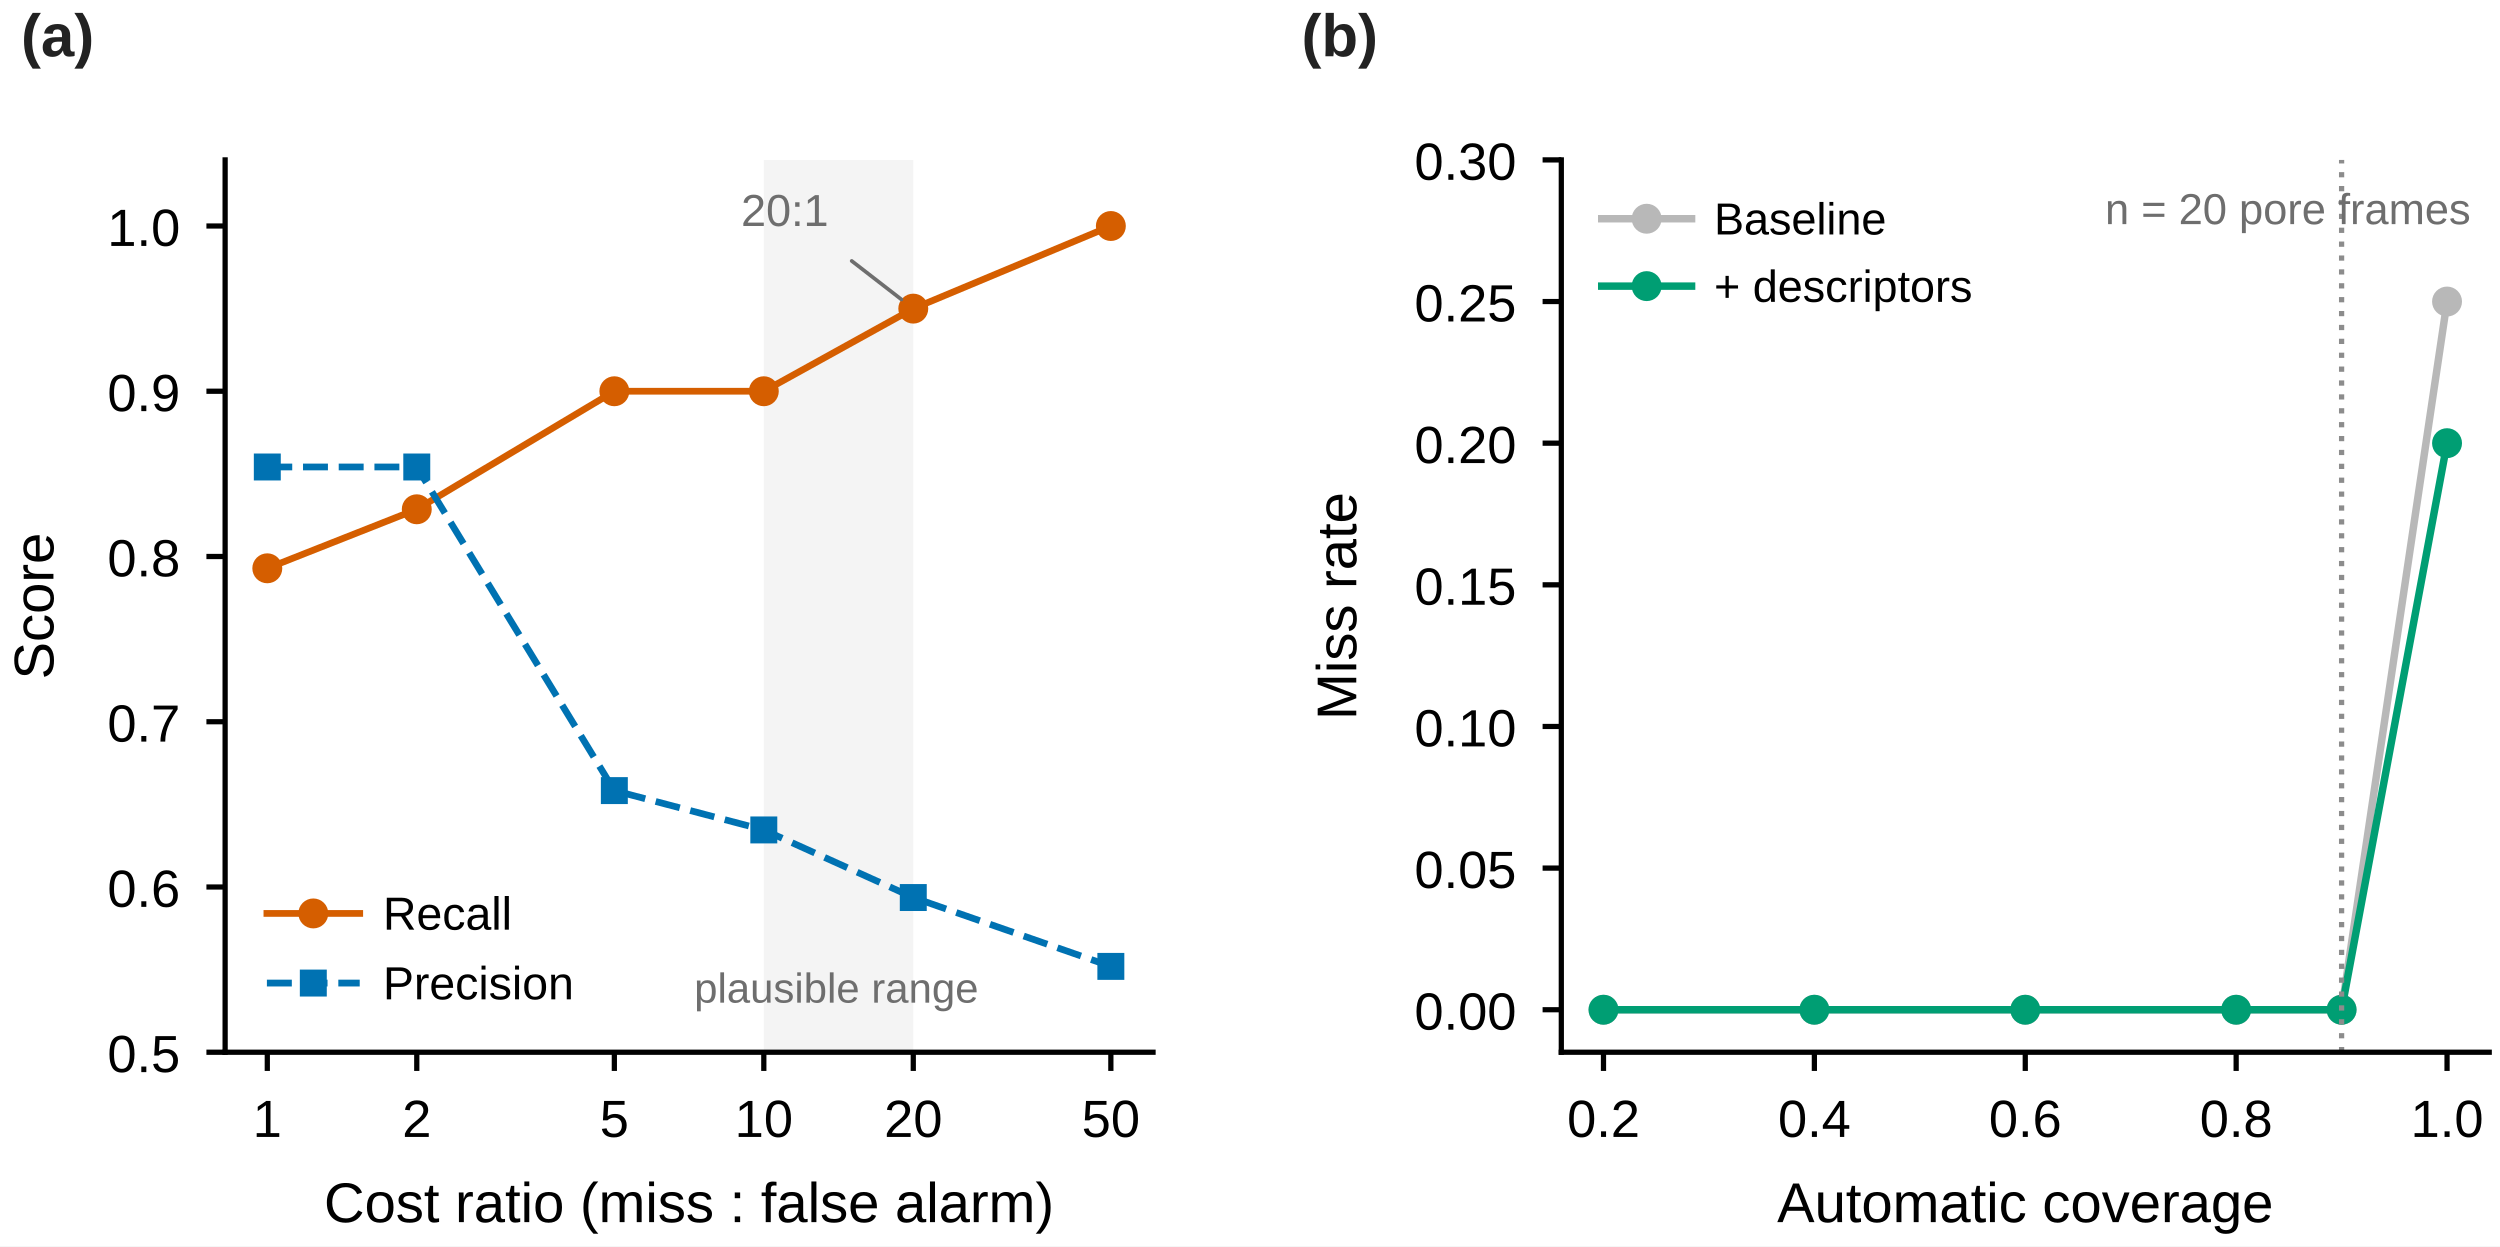
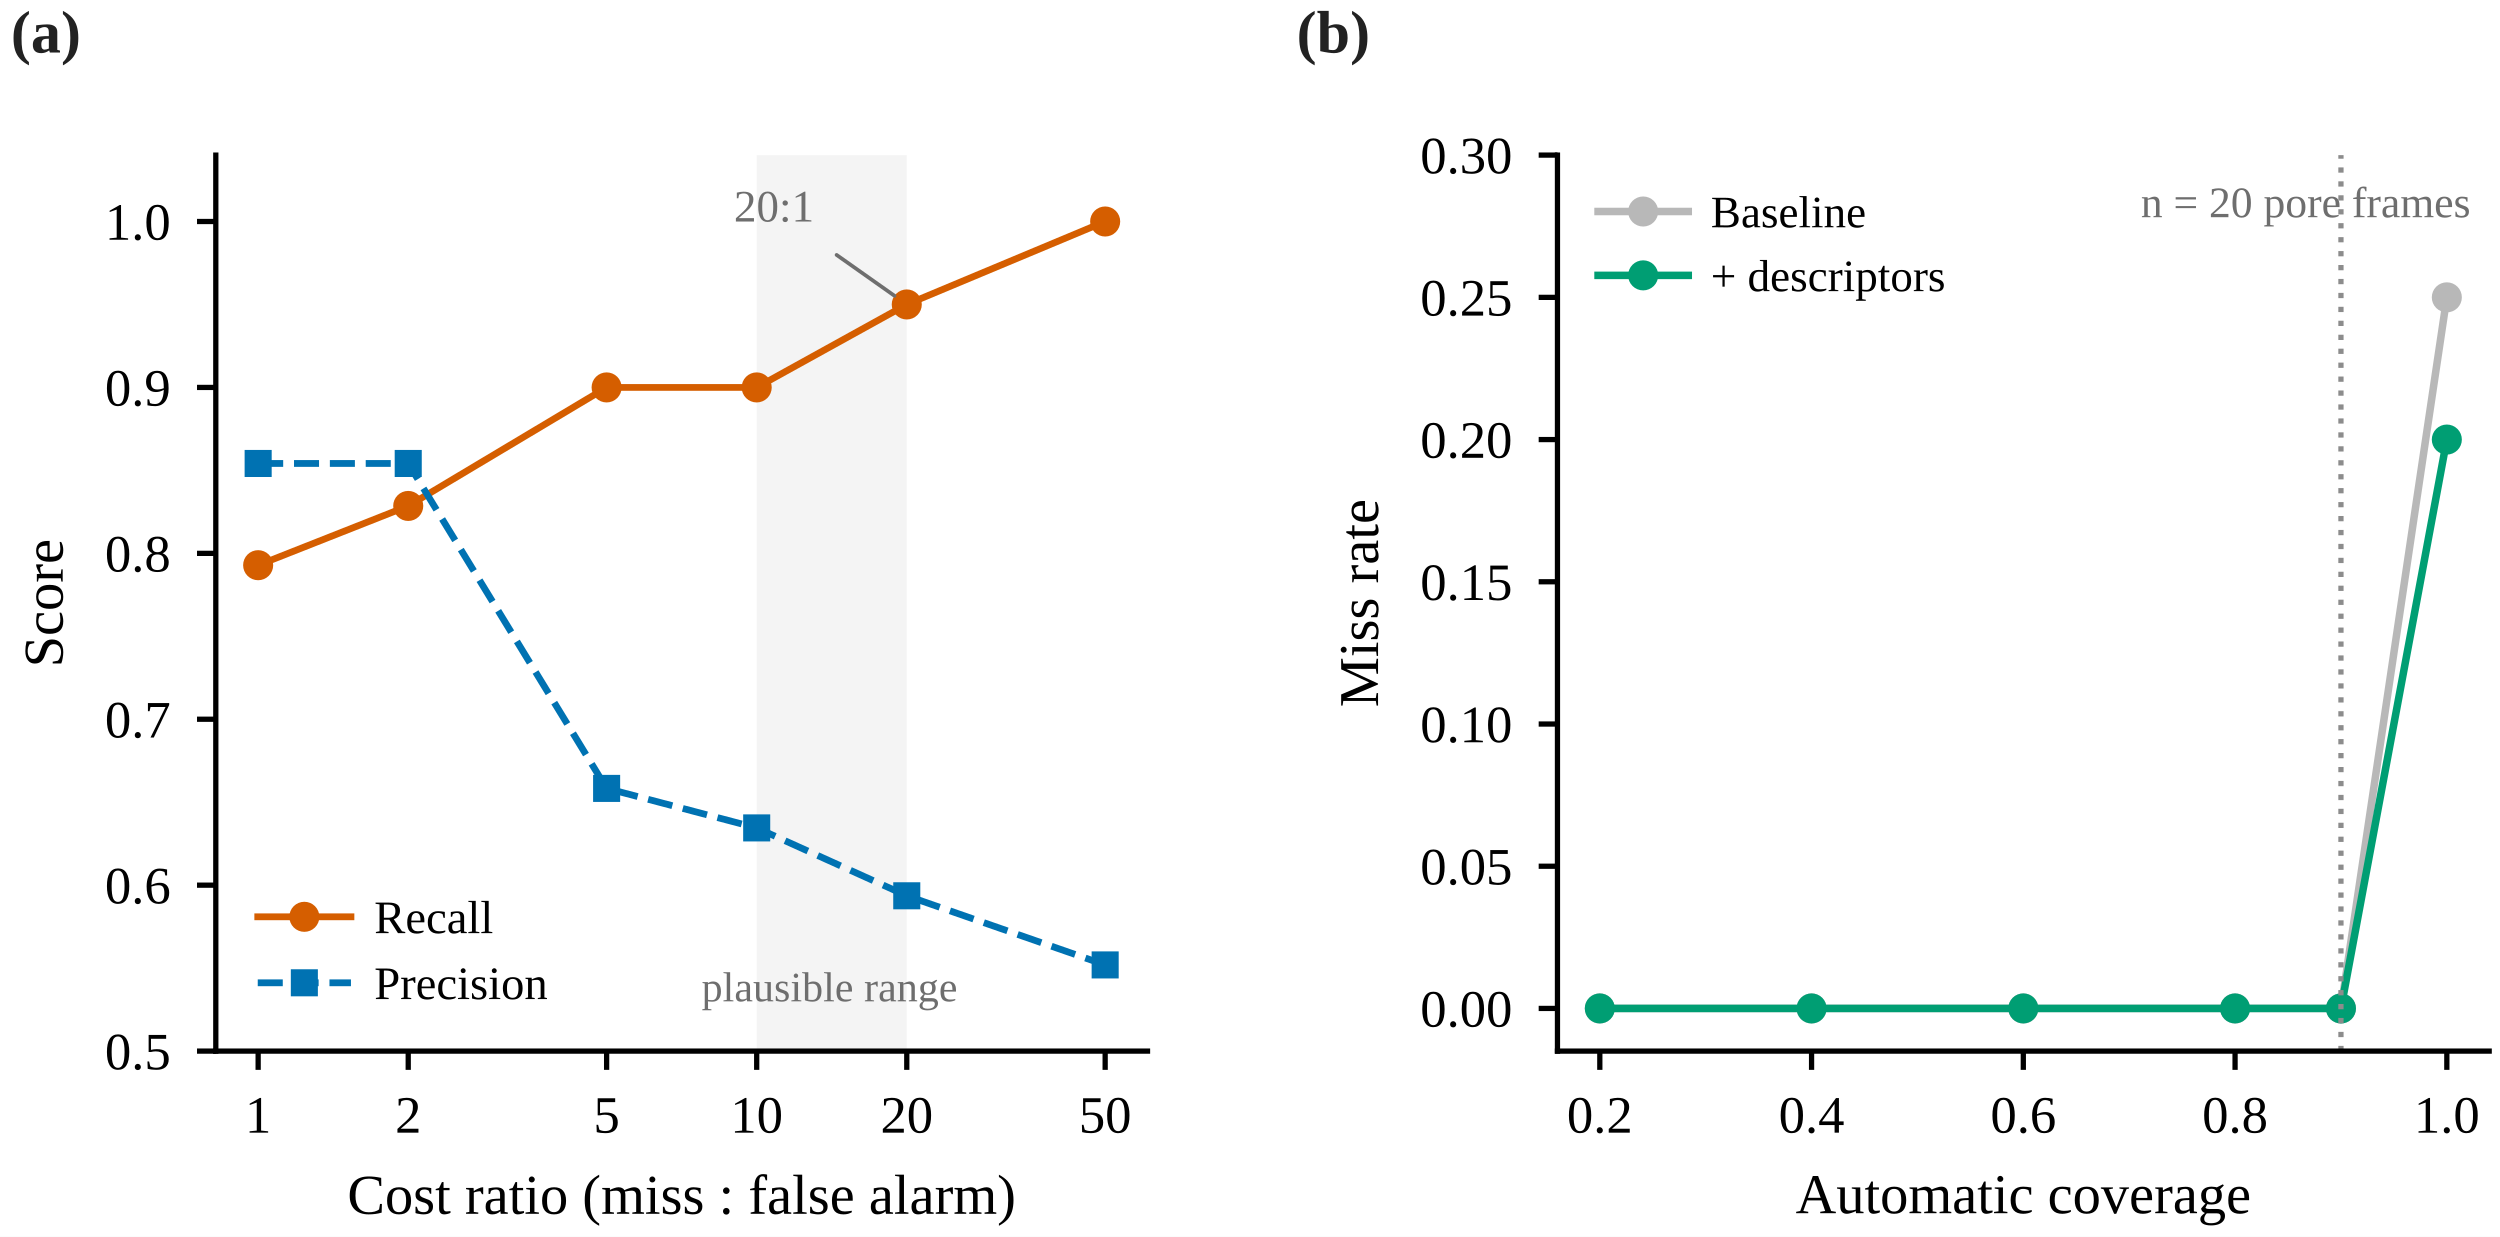
- <svg xmlns="http://www.w3.org/2000/svg" xmlns:xlink="http://www.w3.org/1999/xlink" width="333.948pt" height="166.497pt" viewBox="0 0 333.948 166.497" version="1.1">
+ <svg xmlns="http://www.w3.org/2000/svg" xmlns:xlink="http://www.w3.org/1999/xlink" width="332.585pt" height="164.537pt" viewBox="0 0 332.585 164.537" version="1.1">
  <defs>
    <style type="text/css">*{stroke-linejoin: round; stroke-linecap: butt}</style>
  </defs>
  <g id="figure_1">
    <g id="patch_1">
-       <path d="M 0 166.497  L 333.948 166.497  L 333.948 0  L 0 0  z " style="fill: #ffffff" />
+       <path d="M 0 164.537  L 332.585 164.537  L 332.585 0  L 0 0  z " style="fill: #ffffff" />
    </g>
    <g id="axes_1">
      <g id="patch_2">
-         <path d="M 30.072 140.556  L 154.021 140.556  L 154.021 21.36  L 30.072 21.36  z " style="fill: #ffffff" />
+         <path d="M 28.709 139.833  L 152.658 139.833  L 152.658 20.637  L 28.709 20.637  z " style="fill: #ffffff" />
      </g>
      <g id="patch_3">
-         <path d="M 102.029 140.556  L 121.995 140.556  L 121.995 21.36  L 102.029 21.36  z " clip-path="url(#pb0ffade40e)" style="opacity: 0.045" />
+         <path d="M 100.666 139.833  L 120.631 139.833  L 120.631 20.637  L 100.666 20.637  z " clip-path="url(#pfdaaf61089)" style="opacity: 0.045" />
      </g>
      <g id="matplotlib.axis_1">
        <g id="xtick_1">
          <g id="line2d_1">
            <defs>
-               <path id="ma73161f6c8" d="M 0 0  L 0 2.5  " style="stroke: #000000; stroke-width: 0.7" />
+               <path id="m4631f79a01" d="M 0 0  L 0 2.5  " style="stroke: #000000; stroke-width: 0.7" />
            </defs>
            <g>
-               <use xlink:href="#ma73161f6c8" x="35.706" y="140.556" style="stroke: #000000; stroke-width: 0.7" />
+               <use xlink:href="#m4631f79a01" x="34.343" y="139.833" style="stroke: #000000; stroke-width: 0.7" />
            </g>
          </g>
          <g id="text_1">
-             <text style="font-size: 7px; font-family: 'Arial', 'Helvetica', 'DejaVu Sans', sans-serif; text-anchor: middle" x="35.706" y="151.875" transform="rotate(-0 35.70624 151.8746)">1</text>
+             <text style="font-size: 7px; font-family: 'Times New Roman', 'Liberation Serif', 'Nimbus Roman', 'DejaVu Serif', serif; text-anchor: middle" x="34.343" y="150.687" transform="rotate(-0 34.34287 150.6869)">1</text>
          </g>
        </g>
        <g id="xtick_2">
          <g id="line2d_2">
            <g>
-               <use xlink:href="#ma73161f6c8" x="55.672" y="140.556" style="stroke: #000000; stroke-width: 0.7" />
+               <use xlink:href="#m4631f79a01" x="54.308" y="139.833" style="stroke: #000000; stroke-width: 0.7" />
            </g>
          </g>
          <g id="text_2">
-             <text style="font-size: 7px; font-family: 'Arial', 'Helvetica', 'DejaVu Sans', sans-serif; text-anchor: middle" x="55.672" y="151.875" transform="rotate(-0 55.6715 151.8746)">2</text>
+             <text style="font-size: 7px; font-family: 'Times New Roman', 'Liberation Serif', 'Nimbus Roman', 'DejaVu Serif', serif; text-anchor: middle" x="54.308" y="150.687" transform="rotate(-0 54.30814 150.6869)">2</text>
          </g>
        </g>
        <g id="xtick_3">
          <g id="line2d_3">
            <g>
-               <use xlink:href="#ma73161f6c8" x="82.064" y="140.556" style="stroke: #000000; stroke-width: 0.7" />
+               <use xlink:href="#m4631f79a01" x="80.701" y="139.833" style="stroke: #000000; stroke-width: 0.7" />
            </g>
          </g>
          <g id="text_3">
-             <text style="font-size: 7px; font-family: 'Arial', 'Helvetica', 'DejaVu Sans', sans-serif; text-anchor: middle" x="82.064" y="151.875" transform="rotate(-0 82.06415 151.8746)">5</text>
+             <text style="font-size: 7px; font-family: 'Times New Roman', 'Liberation Serif', 'Nimbus Roman', 'DejaVu Serif', serif; text-anchor: middle" x="80.701" y="150.687" transform="rotate(-0 80.70078 150.6869)">5</text>
          </g>
        </g>
        <g id="xtick_4">
          <g id="line2d_4">
            <g>
-               <use xlink:href="#ma73161f6c8" x="102.029" y="140.556" style="stroke: #000000; stroke-width: 0.7" />
+               <use xlink:href="#m4631f79a01" x="100.666" y="139.833" style="stroke: #000000; stroke-width: 0.7" />
            </g>
          </g>
          <g id="text_4">
-             <text style="font-size: 7px; font-family: 'Arial', 'Helvetica', 'DejaVu Sans', sans-serif; text-anchor: middle" x="102.029" y="151.875" transform="rotate(-0 102.0294 151.8746)">10</text>
+             <text style="font-size: 7px; font-family: 'Times New Roman', 'Liberation Serif', 'Nimbus Roman', 'DejaVu Serif', serif; text-anchor: middle" x="100.666" y="150.687" transform="rotate(-0 100.666 150.6869)">10</text>
          </g>
        </g>
        <g id="xtick_5">
          <g id="line2d_5">
            <g>
-               <use xlink:href="#ma73161f6c8" x="121.995" y="140.556" style="stroke: #000000; stroke-width: 0.7" />
+               <use xlink:href="#m4631f79a01" x="120.631" y="139.833" style="stroke: #000000; stroke-width: 0.7" />
            </g>
          </g>
          <g id="text_5">
-             <text style="font-size: 7px; font-family: 'Arial', 'Helvetica', 'DejaVu Sans', sans-serif; text-anchor: middle" x="121.995" y="151.875" transform="rotate(-0 121.9947 151.8746)">20</text>
+             <text style="font-size: 7px; font-family: 'Times New Roman', 'Liberation Serif', 'Nimbus Roman', 'DejaVu Serif', serif; text-anchor: middle" x="120.631" y="150.687" transform="rotate(-0 120.6313 150.6869)">20</text>
          </g>
        </g>
        <g id="xtick_6">
          <g id="line2d_6">
            <g>
-               <use xlink:href="#ma73161f6c8" x="148.387" y="140.556" style="stroke: #000000; stroke-width: 0.7" />
+               <use xlink:href="#m4631f79a01" x="147.024" y="139.833" style="stroke: #000000; stroke-width: 0.7" />
            </g>
          </g>
          <g id="text_6">
-             <text style="font-size: 7px; font-family: 'Arial', 'Helvetica', 'DejaVu Sans', sans-serif; text-anchor: middle" x="148.387" y="151.875" transform="rotate(-0 148.3873 151.8746)">50</text>
+             <text style="font-size: 7px; font-family: 'Times New Roman', 'Liberation Serif', 'Nimbus Roman', 'DejaVu Serif', serif; text-anchor: middle" x="147.024" y="150.687" transform="rotate(-0 147.0239 150.6869)">50</text>
          </g>
        </g>
        <g id="text_7">
-           <text style="font-size: 7.5px; font-family: 'Arial', 'Helvetica', 'DejaVu Sans', sans-serif; text-anchor: middle" x="92.047" y="163.255" transform="rotate(-0 92.04678 163.2551)">Cost ratio (miss : false alarm)</text>
+           <text style="font-size: 7.5px; font-family: 'Times New Roman', 'Liberation Serif', 'Nimbus Roman', 'DejaVu Serif', serif; text-anchor: middle" x="90.683" y="161.478" transform="rotate(-0 90.68341 161.4781)">Cost ratio (miss : false alarm)</text>
        </g>
      </g>
      <g id="matplotlib.axis_2">
        <g id="ytick_1">
          <g id="line2d_7">
            <defs>
-               <path id="m3e6f7447fd" d="M 0 0  L -2.5 0  " style="stroke: #000000; stroke-width: 0.7" />
+               <path id="m356cd7834c" d="M 0 0  L -2.5 0  " style="stroke: #000000; stroke-width: 0.7" />
            </defs>
            <g>
-               <use xlink:href="#m3e6f7447fd" x="30.072" y="140.556" style="stroke: #000000; stroke-width: 0.7" />
+               <use xlink:href="#m356cd7834c" x="28.709" y="139.833" style="stroke: #000000; stroke-width: 0.7" />
            </g>
          </g>
          <g id="text_8">
-             <text style="font-size: 7px; font-family: 'Arial', 'Helvetica', 'DejaVu Sans', sans-serif; text-anchor: end" x="24.072" y="143.215" transform="rotate(-0 24.07219 143.2154)">0.5</text>
+             <text style="font-size: 7px; font-family: 'Times New Roman', 'Liberation Serif', 'Nimbus Roman', 'DejaVu Serif', serif; text-anchor: end" x="22.709" y="142.26" transform="rotate(-0 22.70882 142.2602)">0.5</text>
          </g>
        </g>
        <g id="ytick_2">
          <g id="line2d_8">
            <g>
-               <use xlink:href="#m3e6f7447fd" x="30.072" y="118.483" style="stroke: #000000; stroke-width: 0.7" />
+               <use xlink:href="#m356cd7834c" x="28.709" y="117.76" style="stroke: #000000; stroke-width: 0.7" />
            </g>
          </g>
          <g id="text_9">
-             <text style="font-size: 7px; font-family: 'Arial', 'Helvetica', 'DejaVu Sans', sans-serif; text-anchor: end" x="24.072" y="121.142" transform="rotate(-0 24.07219 121.1421)">0.6</text>
+             <text style="font-size: 7px; font-family: 'Times New Roman', 'Liberation Serif', 'Nimbus Roman', 'DejaVu Serif', serif; text-anchor: end" x="22.709" y="120.187" transform="rotate(-0 22.70882 120.1868)">0.6</text>
          </g>
        </g>
        <g id="ytick_3">
          <g id="line2d_9">
            <g>
-               <use xlink:href="#m3e6f7447fd" x="30.072" y="96.41" style="stroke: #000000; stroke-width: 0.7" />
+               <use xlink:href="#m356cd7834c" x="28.709" y="95.687" style="stroke: #000000; stroke-width: 0.7" />
            </g>
          </g>
          <g id="text_10">
-             <text style="font-size: 7px; font-family: 'Arial', 'Helvetica', 'DejaVu Sans', sans-serif; text-anchor: end" x="24.072" y="99.069" transform="rotate(-0 24.07219 99.06874)">0.7</text>
+             <text style="font-size: 7px; font-family: 'Times New Roman', 'Liberation Serif', 'Nimbus Roman', 'DejaVu Serif', serif; text-anchor: end" x="22.709" y="98.114" transform="rotate(-0 22.70882 98.1135)">0.7</text>
          </g>
        </g>
        <g id="ytick_4">
          <g id="line2d_10">
            <g>
-               <use xlink:href="#m3e6f7447fd" x="30.072" y="74.336" style="stroke: #000000; stroke-width: 0.7" />
+               <use xlink:href="#m356cd7834c" x="28.709" y="73.613" style="stroke: #000000; stroke-width: 0.7" />
            </g>
          </g>
          <g id="text_11">
-             <text style="font-size: 7px; font-family: 'Arial', 'Helvetica', 'DejaVu Sans', sans-serif; text-anchor: end" x="24.072" y="76.995" transform="rotate(-0 24.07219 76.99541)">0.8</text>
+             <text style="font-size: 7px; font-family: 'Times New Roman', 'Liberation Serif', 'Nimbus Roman', 'DejaVu Serif', serif; text-anchor: end" x="22.709" y="76.04" transform="rotate(-0 22.70882 76.04017)">0.8</text>
          </g>
        </g>
        <g id="ytick_5">
          <g id="line2d_11">
            <g>
-               <use xlink:href="#m3e6f7447fd" x="30.072" y="52.263" style="stroke: #000000; stroke-width: 0.7" />
+               <use xlink:href="#m356cd7834c" x="28.709" y="51.54" style="stroke: #000000; stroke-width: 0.7" />
            </g>
          </g>
          <g id="text_12">
-             <text style="font-size: 7px; font-family: 'Arial', 'Helvetica', 'DejaVu Sans', sans-serif; text-anchor: end" x="24.072" y="54.922" transform="rotate(-0 24.07219 54.92207)">0.9</text>
+             <text style="font-size: 7px; font-family: 'Times New Roman', 'Liberation Serif', 'Nimbus Roman', 'DejaVu Serif', serif; text-anchor: end" x="22.709" y="53.967" transform="rotate(-0 22.70882 53.96684)">0.9</text>
          </g>
        </g>
        <g id="ytick_6">
          <g id="line2d_12">
            <g>
-               <use xlink:href="#m3e6f7447fd" x="30.072" y="30.19" style="stroke: #000000; stroke-width: 0.7" />
+               <use xlink:href="#m356cd7834c" x="28.709" y="29.467" style="stroke: #000000; stroke-width: 0.7" />
            </g>
          </g>
          <g id="text_13">
-             <text style="font-size: 7px; font-family: 'Arial', 'Helvetica', 'DejaVu Sans', sans-serif; text-anchor: end" x="24.072" y="32.849" transform="rotate(-0 24.07219 32.84874)">1.0</text>
+             <text style="font-size: 7px; font-family: 'Times New Roman', 'Liberation Serif', 'Nimbus Roman', 'DejaVu Serif', serif; text-anchor: end" x="22.709" y="31.894" transform="rotate(-0 22.70882 31.8935)">1.0</text>
          </g>
        </g>
        <g id="text_14">
-           <text style="font-size: 7.5px; font-family: 'Arial', 'Helvetica', 'DejaVu Sans', sans-serif; text-anchor: middle" x="7.138" y="80.958" transform="rotate(-90 7.138242 80.95822)">Score</text>
+           <text style="font-size: 7.5px; font-family: 'Times New Roman', 'Liberation Serif', 'Nimbus Roman', 'DejaVu Serif', serif; text-anchor: middle" x="8.34" y="80.235" transform="rotate(-90 8.340167 80.23541)">Score</text>
        </g>
      </g>
      <g id="line2d_13">
-         <path d="M 35.706 75.913  L 55.672 68.03  L 82.064 52.263  L 102.029 52.263  L 121.995 41.226  L 148.387 30.19  " clip-path="url(#pb0ffade40e)" style="fill: none; stroke: #d55e00; stroke-width: 0.9; stroke-linecap: square" />
+         <path d="M 34.343 75.19  L 54.308 67.307  L 80.701 51.54  L 100.666 51.54  L 120.631 40.503  L 147.024 29.467  " clip-path="url(#pfdaaf61089)" style="fill: none; stroke: #d55e00; stroke-width: 0.9; stroke-linecap: square" />
        <defs>
-           <path id="m1c5200ea81" d="M 0 1.5  C 0.398 1.5 0.779 1.342 1.061 1.061  C 1.342 0.779 1.5 0.398 1.5 0  C 1.5 -0.398 1.342 -0.779 1.061 -1.061  C 0.779 -1.342 0.398 -1.5 0 -1.5  C -0.398 -1.5 -0.779 -1.342 -1.061 -1.061  C -1.342 -0.779 -1.5 -0.398 -1.5 0  C -1.5 0.398 -1.342 0.779 -1.061 1.061  C -0.779 1.342 -0.398 1.5 0 1.5  z " style="stroke: #d55e00" />
+           <path id="m7b1d7082c3" d="M 0 1.5  C 0.398 1.5 0.779 1.342 1.061 1.061  C 1.342 0.779 1.5 0.398 1.5 0  C 1.5 -0.398 1.342 -0.779 1.061 -1.061  C 0.779 -1.342 0.398 -1.5 0 -1.5  C -0.398 -1.5 -0.779 -1.342 -1.061 -1.061  C -1.342 -0.779 -1.5 -0.398 -1.5 0  C -1.5 0.398 -1.342 0.779 -1.061 1.061  C -0.779 1.342 -0.398 1.5 0 1.5  z " style="stroke: #d55e00" />
        </defs>
-         <g clip-path="url(#pb0ffade40e)">
-           <use xlink:href="#m1c5200ea81" x="35.706" y="75.913" style="fill: #d55e00; stroke: #d55e00" />
-           <use xlink:href="#m1c5200ea81" x="55.672" y="68.03" style="fill: #d55e00; stroke: #d55e00" />
-           <use xlink:href="#m1c5200ea81" x="82.064" y="52.263" style="fill: #d55e00; stroke: #d55e00" />
-           <use xlink:href="#m1c5200ea81" x="102.029" y="52.263" style="fill: #d55e00; stroke: #d55e00" />
-           <use xlink:href="#m1c5200ea81" x="121.995" y="41.226" style="fill: #d55e00; stroke: #d55e00" />
-           <use xlink:href="#m1c5200ea81" x="148.387" y="30.19" style="fill: #d55e00; stroke: #d55e00" />
+         <g clip-path="url(#pfdaaf61089)">
+           <use xlink:href="#m7b1d7082c3" x="34.343" y="75.19" style="fill: #d55e00; stroke: #d55e00" />
+           <use xlink:href="#m7b1d7082c3" x="54.308" y="67.307" style="fill: #d55e00; stroke: #d55e00" />
+           <use xlink:href="#m7b1d7082c3" x="80.701" y="51.54" style="fill: #d55e00; stroke: #d55e00" />
+           <use xlink:href="#m7b1d7082c3" x="100.666" y="51.54" style="fill: #d55e00; stroke: #d55e00" />
+           <use xlink:href="#m7b1d7082c3" x="120.631" y="40.503" style="fill: #d55e00; stroke: #d55e00" />
+           <use xlink:href="#m7b1d7082c3" x="147.024" y="29.467" style="fill: #d55e00; stroke: #d55e00" />
        </g>
      </g>
      <g id="line2d_14">
-         <path d="M 35.706 62.38  L 55.672 62.38  L 82.064 105.607  L 102.029 110.862  L 121.995 119.892  L 148.387 129.09  " clip-path="url(#pb0ffade40e)" style="fill: none; stroke-dasharray: 3.33,1.44; stroke-dashoffset: 0; stroke: #0072b2; stroke-width: 0.9" />
+         <path d="M 34.343 61.657  L 54.308 61.657  L 80.701 104.884  L 100.666 110.14  L 120.631 119.17  L 147.024 128.367  " clip-path="url(#pfdaaf61089)" style="fill: none; stroke-dasharray: 3.33,1.44; stroke-dashoffset: 0; stroke: #0072b2; stroke-width: 0.9" />
        <defs>
-           <path id="mef675db029" d="M -1.3 1.3  L 1.3 1.3  L 1.3 -1.3  L -1.3 -1.3  z " style="stroke: #0072b2; stroke-linejoin: miter" />
+           <path id="m295dfa62b8" d="M -1.3 1.3  L 1.3 1.3  L 1.3 -1.3  L -1.3 -1.3  z " style="stroke: #0072b2; stroke-linejoin: miter" />
        </defs>
-         <g clip-path="url(#pb0ffade40e)">
-           <use xlink:href="#mef675db029" x="35.706" y="62.38" style="fill: #0072b2; stroke: #0072b2; stroke-linejoin: miter" />
-           <use xlink:href="#mef675db029" x="55.672" y="62.38" style="fill: #0072b2; stroke: #0072b2; stroke-linejoin: miter" />
-           <use xlink:href="#mef675db029" x="82.064" y="105.607" style="fill: #0072b2; stroke: #0072b2; stroke-linejoin: miter" />
-           <use xlink:href="#mef675db029" x="102.029" y="110.862" style="fill: #0072b2; stroke: #0072b2; stroke-linejoin: miter" />
-           <use xlink:href="#mef675db029" x="121.995" y="119.892" style="fill: #0072b2; stroke: #0072b2; stroke-linejoin: miter" />
-           <use xlink:href="#mef675db029" x="148.387" y="129.09" style="fill: #0072b2; stroke: #0072b2; stroke-linejoin: miter" />
+         <g clip-path="url(#pfdaaf61089)">
+           <use xlink:href="#m295dfa62b8" x="34.343" y="61.657" style="fill: #0072b2; stroke: #0072b2; stroke-linejoin: miter" />
+           <use xlink:href="#m295dfa62b8" x="54.308" y="61.657" style="fill: #0072b2; stroke: #0072b2; stroke-linejoin: miter" />
+           <use xlink:href="#m295dfa62b8" x="80.701" y="104.884" style="fill: #0072b2; stroke: #0072b2; stroke-linejoin: miter" />
+           <use xlink:href="#m295dfa62b8" x="100.666" y="110.14" style="fill: #0072b2; stroke: #0072b2; stroke-linejoin: miter" />
+           <use xlink:href="#m295dfa62b8" x="120.631" y="119.17" style="fill: #0072b2; stroke: #0072b2; stroke-linejoin: miter" />
+           <use xlink:href="#m295dfa62b8" x="147.024" y="128.367" style="fill: #0072b2; stroke: #0072b2; stroke-linejoin: miter" />
        </g>
      </g>
      <g id="patch_4">
-         <path d="M 30.072 140.556  L 30.072 21.36  " style="fill: none; stroke: #000000; stroke-width: 0.7; stroke-linejoin: miter; stroke-linecap: square" />
+         <path d="M 28.709 139.833  L 28.709 20.637  " style="fill: none; stroke: #000000; stroke-width: 0.7; stroke-linejoin: miter; stroke-linecap: square" />
      </g>
      <g id="patch_5">
-         <path d="M 30.072 140.556  L 154.021 140.556  " style="fill: none; stroke: #000000; stroke-width: 0.7; stroke-linejoin: miter; stroke-linecap: square" />
+         <path d="M 28.709 139.833  L 152.658 139.833  " style="fill: none; stroke: #000000; stroke-width: 0.7; stroke-linejoin: miter; stroke-linecap: square" />
      </g>
      <g id="patch_6">
-         <path d="M 113.772 34.858  Q 117.093 37.43 120.415 40.003  " style="fill: none; stroke: #6e6e6e; stroke-width: 0.5; stroke-linecap: round" />
+         <path d="M 111.297 33.915  Q 115.147 36.633 118.997 39.35  " style="fill: none; stroke: #6e6e6e; stroke-width: 0.5; stroke-linecap: round" />
      </g>
      <g id="text_15">
-         <text style="font-size: 6px; font-family: 'Arial', 'Helvetica', 'DejaVu Sans', sans-serif; text-anchor: start; fill: #6e6e6e" x="98.995" y="30.19" transform="rotate(-0 98.99463 30.18956)">20:1</text>
+         <text style="font-size: 6px; font-family: 'Times New Roman', 'Liberation Serif', 'Nimbus Roman', 'DejaVu Serif', serif; text-anchor: start; fill: #6e6e6e" x="97.631" y="29.467" transform="rotate(-0 97.63126 29.46675)">20:1</text>
      </g>
      <g id="text_16">
-         <text style="font-size: 5.6px; font-family: 'Arial', 'Helvetica', 'DejaVu Sans', sans-serif; text-anchor: middle; fill: #6e6e6e" x="111.721" y="133.934" transform="rotate(-0 111.7211 133.9342)">plausible range</text>
+         <text style="font-size: 5.6px; font-family: 'Times New Roman', 'Liberation Serif', 'Nimbus Roman', 'DejaVu Serif', serif; text-anchor: middle; fill: #6e6e6e" x="110.358" y="133.211" transform="rotate(-0 110.3577 133.2114)">plausible range</text>
      </g>
      <g id="text_17">
-         <text style="font-weight: 700; font-size: 8px; font-family: 'Arial', 'Helvetica', 'DejaVu Sans', sans-serif; text-anchor: start; fill: #222222" x="2.803" y="7.519" transform="rotate(-0 2.803368 7.51875)">(a)</text>
+         <text style="font-weight: 700; font-size: 8px; font-family: 'Times New Roman', 'Liberation Serif', 'Nimbus Roman', 'DejaVu Serif', serif; text-anchor: start; fill: #222222" x="1.44" y="6.991" transform="rotate(-0 1.44 6.99125)">(a)</text>
      </g>
      <g id="legend_1">
        <g id="line2d_15">
-           <path d="M 35.652 122.016  L 41.852 122.016  L 48.052 122.016  " style="fill: none; stroke: #d55e00; stroke-width: 0.9; stroke-linecap: square" />
+           <path d="M 34.289 121.967  L 40.489 121.967  L 46.689 121.967  " style="fill: none; stroke: #d55e00; stroke-width: 0.9; stroke-linecap: square" />
          <g>
-             <use xlink:href="#m1c5200ea81" x="41.852" y="122.016" style="fill: #d55e00; stroke: #d55e00" />
+             <use xlink:href="#m7b1d7082c3" x="40.489" y="121.967" style="fill: #d55e00; stroke: #d55e00" />
          </g>
        </g>
        <g id="text_18">
-           <text style="font-size: 6.2px; font-family: 'Arial', 'Helvetica', 'DejaVu Sans', sans-serif; text-anchor: start" x="51.152" y="124.186" transform="rotate(-0 51.15219 124.1863)">Recall</text>
+           <text style="font-size: 6.2px; font-family: 'Times New Roman', 'Liberation Serif', 'Nimbus Roman', 'DejaVu Serif', serif; text-anchor: start" x="49.789" y="124.137" transform="rotate(-0 49.78882 124.1372)">Recall</text>
        </g>
        <g id="line2d_16">
-           <path d="M 35.652 131.317  L 41.852 131.317  L 48.052 131.317  " style="fill: none; stroke-dasharray: 3.33,1.44; stroke-dashoffset: 0; stroke: #0072b2; stroke-width: 0.9" />
+           <path d="M 34.289 130.745  L 40.489 130.745  L 46.689 130.745  " style="fill: none; stroke-dasharray: 3.33,1.44; stroke-dashoffset: 0; stroke: #0072b2; stroke-width: 0.9" />
          <g>
-             <use xlink:href="#mef675db029" x="41.852" y="131.317" style="fill: #0072b2; stroke: #0072b2; stroke-linejoin: miter" />
+             <use xlink:href="#m295dfa62b8" x="40.489" y="130.745" style="fill: #0072b2; stroke: #0072b2; stroke-linejoin: miter" />
          </g>
        </g>
        <g id="text_19">
-           <text style="font-size: 6.2px; font-family: 'Arial', 'Helvetica', 'DejaVu Sans', sans-serif; text-anchor: start" x="51.152" y="133.487" transform="rotate(-0 51.15219 133.4868)">Precision</text>
+           <text style="font-size: 6.2px; font-family: 'Times New Roman', 'Liberation Serif', 'Nimbus Roman', 'DejaVu Serif', serif; text-anchor: start" x="49.789" y="132.915" transform="rotate(-0 49.78882 132.9153)">Precision</text>
        </g>
      </g>
    </g>
    <g id="axes_2">
      <g id="patch_7">
-         <path d="M 208.559 140.556  L 332.508 140.556  L 332.508 21.36  L 208.559 21.36  z " style="fill: #ffffff" />
+         <path d="M 207.196 139.833  L 331.145 139.833  L 331.145 20.637  L 207.196 20.637  z " style="fill: #ffffff" />
      </g>
      <g id="matplotlib.axis_3">
        <g id="xtick_7">
          <g id="line2d_17">
            <g>
-               <use xlink:href="#ma73161f6c8" x="214.193" y="140.556" style="stroke: #000000; stroke-width: 0.7" />
+               <use xlink:href="#m4631f79a01" x="212.83" y="139.833" style="stroke: #000000; stroke-width: 0.7" />
            </g>
          </g>
          <g id="text_20">
-             <text style="font-size: 7px; font-family: 'Arial', 'Helvetica', 'DejaVu Sans', sans-serif; text-anchor: middle" x="214.193" y="151.875" transform="rotate(-0 214.1931 151.8746)">0.2</text>
+             <text style="font-size: 7px; font-family: 'Times New Roman', 'Liberation Serif', 'Nimbus Roman', 'DejaVu Serif', serif; text-anchor: middle" x="212.83" y="150.687" transform="rotate(-0 212.8297 150.6869)">0.2</text>
          </g>
        </g>
        <g id="xtick_8">
          <g id="line2d_18">
            <g>
-               <use xlink:href="#ma73161f6c8" x="242.363" y="140.556" style="stroke: #000000; stroke-width: 0.7" />
+               <use xlink:href="#m4631f79a01" x="241" y="139.833" style="stroke: #000000; stroke-width: 0.7" />
            </g>
          </g>
          <g id="text_21">
-             <text style="font-size: 7px; font-family: 'Arial', 'Helvetica', 'DejaVu Sans', sans-serif; text-anchor: middle" x="242.363" y="151.875" transform="rotate(-0 242.3633 151.8746)">0.4</text>
+             <text style="font-size: 7px; font-family: 'Times New Roman', 'Liberation Serif', 'Nimbus Roman', 'DejaVu Serif', serif; text-anchor: middle" x="241" y="150.687" transform="rotate(-0 241 150.6869)">0.4</text>
          </g>
        </g>
        <g id="xtick_9">
          <g id="line2d_19">
            <g>
-               <use xlink:href="#ma73161f6c8" x="270.534" y="140.556" style="stroke: #000000; stroke-width: 0.7" />
+               <use xlink:href="#m4631f79a01" x="269.17" y="139.833" style="stroke: #000000; stroke-width: 0.7" />
            </g>
          </g>
          <g id="text_22">
-             <text style="font-size: 7px; font-family: 'Arial', 'Helvetica', 'DejaVu Sans', sans-serif; text-anchor: middle" x="270.534" y="151.875" transform="rotate(-0 270.5336 151.8746)">0.6</text>
+             <text style="font-size: 7px; font-family: 'Times New Roman', 'Liberation Serif', 'Nimbus Roman', 'DejaVu Serif', serif; text-anchor: middle" x="269.17" y="150.687" transform="rotate(-0 269.1702 150.6869)">0.6</text>
          </g>
        </g>
        <g id="xtick_10">
          <g id="line2d_20">
            <g>
-               <use xlink:href="#ma73161f6c8" x="298.704" y="140.556" style="stroke: #000000; stroke-width: 0.7" />
+               <use xlink:href="#m4631f79a01" x="297.34" y="139.833" style="stroke: #000000; stroke-width: 0.7" />
            </g>
          </g>
          <g id="text_23">
-             <text style="font-size: 7px; font-family: 'Arial', 'Helvetica', 'DejaVu Sans', sans-serif; text-anchor: middle" x="298.704" y="151.875" transform="rotate(-0 298.7039 151.8746)">0.8</text>
+             <text style="font-size: 7px; font-family: 'Times New Roman', 'Liberation Serif', 'Nimbus Roman', 'DejaVu Serif', serif; text-anchor: middle" x="297.34" y="150.687" transform="rotate(-0 297.3405 150.6869)">0.8</text>
          </g>
        </g>
        <g id="xtick_11">
          <g id="line2d_21">
            <g>
-               <use xlink:href="#ma73161f6c8" x="326.874" y="140.556" style="stroke: #000000; stroke-width: 0.7" />
+               <use xlink:href="#m4631f79a01" x="325.511" y="139.833" style="stroke: #000000; stroke-width: 0.7" />
            </g>
          </g>
          <g id="text_24">
-             <text style="font-size: 7px; font-family: 'Arial', 'Helvetica', 'DejaVu Sans', sans-serif; text-anchor: middle" x="326.874" y="151.875" transform="rotate(-0 326.8741 151.8746)">1.0</text>
+             <text style="font-size: 7px; font-family: 'Times New Roman', 'Liberation Serif', 'Nimbus Roman', 'DejaVu Serif', serif; text-anchor: middle" x="325.511" y="150.687" transform="rotate(-0 325.5108 150.6869)">1.0</text>
          </g>
        </g>
        <g id="text_25">
-           <text style="font-size: 7.5px; font-family: 'Arial', 'Helvetica', 'DejaVu Sans', sans-serif; text-anchor: middle" x="270.534" y="163.255" transform="rotate(-0 270.5336 163.2551)">Automatic coverage</text>
+           <text style="font-size: 7.5px; font-family: 'Times New Roman', 'Liberation Serif', 'Nimbus Roman', 'DejaVu Serif', serif; text-anchor: middle" x="269.17" y="161.398" transform="rotate(-0 269.1702 161.3979)">Automatic coverage</text>
        </g>
      </g>
      <g id="matplotlib.axis_4">
        <g id="ytick_7">
          <g id="line2d_22">
            <g>
-               <use xlink:href="#m3e6f7447fd" x="208.559" y="134.88" style="stroke: #000000; stroke-width: 0.7" />
+               <use xlink:href="#m356cd7834c" x="207.196" y="134.157" style="stroke: #000000; stroke-width: 0.7" />
            </g>
          </g>
          <g id="text_26">
-             <text style="font-size: 7px; font-family: 'Arial', 'Helvetica', 'DejaVu Sans', sans-serif; text-anchor: end" x="202.559" y="137.539" transform="rotate(-0 202.559 137.5394)">0.00</text>
+             <text style="font-size: 7px; font-family: 'Times New Roman', 'Liberation Serif', 'Nimbus Roman', 'DejaVu Serif', serif; text-anchor: end" x="201.196" y="136.584" transform="rotate(-0 201.1956 136.5842)">0.00</text>
          </g>
        </g>
        <g id="ytick_8">
          <g id="line2d_23">
            <g>
-               <use xlink:href="#m3e6f7447fd" x="208.559" y="115.96" style="stroke: #000000; stroke-width: 0.7" />
+               <use xlink:href="#m356cd7834c" x="207.196" y="115.237" style="stroke: #000000; stroke-width: 0.7" />
            </g>
          </g>
          <g id="text_27">
-             <text style="font-size: 7px; font-family: 'Arial', 'Helvetica', 'DejaVu Sans', sans-serif; text-anchor: end" x="202.559" y="118.619" transform="rotate(-0 202.559 118.6194)">0.05</text>
+             <text style="font-size: 7px; font-family: 'Times New Roman', 'Liberation Serif', 'Nimbus Roman', 'DejaVu Serif', serif; text-anchor: end" x="201.196" y="117.664" transform="rotate(-0 201.1956 117.6642)">0.05</text>
          </g>
        </g>
        <g id="ytick_9">
          <g id="line2d_24">
            <g>
-               <use xlink:href="#m3e6f7447fd" x="208.559" y="97.04" style="stroke: #000000; stroke-width: 0.7" />
+               <use xlink:href="#m356cd7834c" x="207.196" y="96.317" style="stroke: #000000; stroke-width: 0.7" />
            </g>
          </g>
          <g id="text_28">
-             <text style="font-size: 7px; font-family: 'Arial', 'Helvetica', 'DejaVu Sans', sans-serif; text-anchor: end" x="202.559" y="99.699" transform="rotate(-0 202.559 99.6994)">0.10</text>
+             <text style="font-size: 7px; font-family: 'Times New Roman', 'Liberation Serif', 'Nimbus Roman', 'DejaVu Serif', serif; text-anchor: end" x="201.196" y="98.744" transform="rotate(-0 201.1956 98.74417)">0.10</text>
          </g>
        </g>
        <g id="ytick_10">
          <g id="line2d_25">
            <g>
-               <use xlink:href="#m3e6f7447fd" x="208.559" y="78.12" style="stroke: #000000; stroke-width: 0.7" />
+               <use xlink:href="#m356cd7834c" x="207.196" y="77.397" style="stroke: #000000; stroke-width: 0.7" />
            </g>
          </g>
          <g id="text_29">
-             <text style="font-size: 7px; font-family: 'Arial', 'Helvetica', 'DejaVu Sans', sans-serif; text-anchor: end" x="202.559" y="80.779" transform="rotate(-0 202.559 80.7794)">0.15</text>
+             <text style="font-size: 7px; font-family: 'Times New Roman', 'Liberation Serif', 'Nimbus Roman', 'DejaVu Serif', serif; text-anchor: end" x="201.196" y="79.824" transform="rotate(-0 201.1956 79.82417)">0.15</text>
          </g>
        </g>
        <g id="ytick_11">
          <g id="line2d_26">
            <g>
-               <use xlink:href="#m3e6f7447fd" x="208.559" y="59.2" style="stroke: #000000; stroke-width: 0.7" />
+               <use xlink:href="#m356cd7834c" x="207.196" y="58.477" style="stroke: #000000; stroke-width: 0.7" />
            </g>
          </g>
          <g id="text_30">
-             <text style="font-size: 7px; font-family: 'Arial', 'Helvetica', 'DejaVu Sans', sans-serif; text-anchor: end" x="202.559" y="61.859" transform="rotate(-0 202.559 61.85941)">0.20</text>
+             <text style="font-size: 7px; font-family: 'Times New Roman', 'Liberation Serif', 'Nimbus Roman', 'DejaVu Serif', serif; text-anchor: end" x="201.196" y="60.904" transform="rotate(-0 201.1956 60.90417)">0.20</text>
          </g>
        </g>
        <g id="ytick_12">
          <g id="line2d_27">
            <g>
-               <use xlink:href="#m3e6f7447fd" x="208.559" y="40.28" style="stroke: #000000; stroke-width: 0.7" />
+               <use xlink:href="#m356cd7834c" x="207.196" y="39.557" style="stroke: #000000; stroke-width: 0.7" />
            </g>
          </g>
          <g id="text_31">
-             <text style="font-size: 7px; font-family: 'Arial', 'Helvetica', 'DejaVu Sans', sans-serif; text-anchor: end" x="202.559" y="42.939" transform="rotate(-0 202.559 42.93941)">0.25</text>
+             <text style="font-size: 7px; font-family: 'Times New Roman', 'Liberation Serif', 'Nimbus Roman', 'DejaVu Serif', serif; text-anchor: end" x="201.196" y="41.984" transform="rotate(-0 201.1956 41.98417)">0.25</text>
          </g>
        </g>
        <g id="ytick_13">
          <g id="line2d_28">
            <g>
-               <use xlink:href="#m3e6f7447fd" x="208.559" y="21.36" style="stroke: #000000; stroke-width: 0.7" />
+               <use xlink:href="#m356cd7834c" x="207.196" y="20.637" style="stroke: #000000; stroke-width: 0.7" />
            </g>
          </g>
          <g id="text_32">
-             <text style="font-size: 7px; font-family: 'Arial', 'Helvetica', 'DejaVu Sans', sans-serif; text-anchor: end" x="202.559" y="24.019" transform="rotate(-0 202.559 24.0194)">0.30</text>
+             <text style="font-size: 7px; font-family: 'Times New Roman', 'Liberation Serif', 'Nimbus Roman', 'DejaVu Serif', serif; text-anchor: end" x="201.196" y="23.064" transform="rotate(-0 201.1956 23.06417)">0.30</text>
          </g>
        </g>
        <g id="text_33">
-           <text style="font-size: 7.5px; font-family: 'Arial', 'Helvetica', 'DejaVu Sans', sans-serif; text-anchor: middle" x="181.171" y="80.958" transform="rotate(-90 181.1713 80.95822)">Miss rate</text>
+           <text style="font-size: 7.5px; font-family: 'Times New Roman', 'Liberation Serif', 'Nimbus Roman', 'DejaVu Serif', serif; text-anchor: middle" x="183.327" y="80.235" transform="rotate(-90 183.327 80.23541)">Miss rate</text>
        </g>
      </g>
      <g id="line2d_29">
-         <path d="M 214.193 134.88  L 242.363 134.88  L 270.534 134.88  L 298.704 134.88  L 312.789 134.88  L 326.874 40.28  " clip-path="url(#p0f698eda07)" style="fill: none; stroke: #b8b8b8; stroke-linecap: square" />
+         <path d="M 212.83 134.157  L 241 134.157  L 269.17 134.157  L 297.34 134.157  L 311.426 134.157  L 325.511 39.557  " clip-path="url(#p5ec551af3b)" style="fill: none; stroke: #b8b8b8; stroke-linecap: square" />
        <defs>
-           <path id="m926f392205" d="M 0 1.5  C 0.398 1.5 0.779 1.342 1.061 1.061  C 1.342 0.779 1.5 0.398 1.5 0  C 1.5 -0.398 1.342 -0.779 1.061 -1.061  C 0.779 -1.342 0.398 -1.5 0 -1.5  C -0.398 -1.5 -0.779 -1.342 -1.061 -1.061  C -1.342 -0.779 -1.5 -0.398 -1.5 0  C -1.5 0.398 -1.342 0.779 -1.061 1.061  C -0.779 1.342 -0.398 1.5 0 1.5  z " style="stroke: #b8b8b8" />
+           <path id="m7cecbdd5dd" d="M 0 1.5  C 0.398 1.5 0.779 1.342 1.061 1.061  C 1.342 0.779 1.5 0.398 1.5 0  C 1.5 -0.398 1.342 -0.779 1.061 -1.061  C 0.779 -1.342 0.398 -1.5 0 -1.5  C -0.398 -1.5 -0.779 -1.342 -1.061 -1.061  C -1.342 -0.779 -1.5 -0.398 -1.5 0  C -1.5 0.398 -1.342 0.779 -1.061 1.061  C -0.779 1.342 -0.398 1.5 0 1.5  z " style="stroke: #b8b8b8" />
        </defs>
-         <g clip-path="url(#p0f698eda07)">
-           <use xlink:href="#m926f392205" x="214.193" y="134.88" style="fill: #b8b8b8; stroke: #b8b8b8" />
-           <use xlink:href="#m926f392205" x="242.363" y="134.88" style="fill: #b8b8b8; stroke: #b8b8b8" />
-           <use xlink:href="#m926f392205" x="270.534" y="134.88" style="fill: #b8b8b8; stroke: #b8b8b8" />
-           <use xlink:href="#m926f392205" x="298.704" y="134.88" style="fill: #b8b8b8; stroke: #b8b8b8" />
-           <use xlink:href="#m926f392205" x="312.789" y="134.88" style="fill: #b8b8b8; stroke: #b8b8b8" />
-           <use xlink:href="#m926f392205" x="326.874" y="40.28" style="fill: #b8b8b8; stroke: #b8b8b8" />
+         <g clip-path="url(#p5ec551af3b)">
+           <use xlink:href="#m7cecbdd5dd" x="212.83" y="134.157" style="fill: #b8b8b8; stroke: #b8b8b8" />
+           <use xlink:href="#m7cecbdd5dd" x="241" y="134.157" style="fill: #b8b8b8; stroke: #b8b8b8" />
+           <use xlink:href="#m7cecbdd5dd" x="269.17" y="134.157" style="fill: #b8b8b8; stroke: #b8b8b8" />
+           <use xlink:href="#m7cecbdd5dd" x="297.34" y="134.157" style="fill: #b8b8b8; stroke: #b8b8b8" />
+           <use xlink:href="#m7cecbdd5dd" x="311.426" y="134.157" style="fill: #b8b8b8; stroke: #b8b8b8" />
+           <use xlink:href="#m7cecbdd5dd" x="325.511" y="39.557" style="fill: #b8b8b8; stroke: #b8b8b8" />
        </g>
      </g>
      <g id="line2d_30">
-         <path d="M 214.193 134.88  L 242.363 134.88  L 270.534 134.88  L 298.704 134.88  L 312.789 134.88  L 326.874 59.2  " clip-path="url(#p0f698eda07)" style="fill: none; stroke: #009e73; stroke-linecap: square" />
+         <path d="M 212.83 134.157  L 241 134.157  L 269.17 134.157  L 297.34 134.157  L 311.426 134.157  L 325.511 58.477  " clip-path="url(#p5ec551af3b)" style="fill: none; stroke: #009e73; stroke-linecap: square" />
        <defs>
-           <path id="mbbb82ac948" d="M 0 1.5  C 0.398 1.5 0.779 1.342 1.061 1.061  C 1.342 0.779 1.5 0.398 1.5 0  C 1.5 -0.398 1.342 -0.779 1.061 -1.061  C 0.779 -1.342 0.398 -1.5 0 -1.5  C -0.398 -1.5 -0.779 -1.342 -1.061 -1.061  C -1.342 -0.779 -1.5 -0.398 -1.5 0  C -1.5 0.398 -1.342 0.779 -1.061 1.061  C -0.779 1.342 -0.398 1.5 0 1.5  z " style="stroke: #009e73" />
+           <path id="m644d068232" d="M 0 1.5  C 0.398 1.5 0.779 1.342 1.061 1.061  C 1.342 0.779 1.5 0.398 1.5 0  C 1.5 -0.398 1.342 -0.779 1.061 -1.061  C 0.779 -1.342 0.398 -1.5 0 -1.5  C -0.398 -1.5 -0.779 -1.342 -1.061 -1.061  C -1.342 -0.779 -1.5 -0.398 -1.5 0  C -1.5 0.398 -1.342 0.779 -1.061 1.061  C -0.779 1.342 -0.398 1.5 0 1.5  z " style="stroke: #009e73" />
        </defs>
-         <g clip-path="url(#p0f698eda07)">
-           <use xlink:href="#mbbb82ac948" x="214.193" y="134.88" style="fill: #009e73; stroke: #009e73" />
-           <use xlink:href="#mbbb82ac948" x="242.363" y="134.88" style="fill: #009e73; stroke: #009e73" />
-           <use xlink:href="#mbbb82ac948" x="270.534" y="134.88" style="fill: #009e73; stroke: #009e73" />
-           <use xlink:href="#mbbb82ac948" x="298.704" y="134.88" style="fill: #009e73; stroke: #009e73" />
-           <use xlink:href="#mbbb82ac948" x="312.789" y="134.88" style="fill: #009e73; stroke: #009e73" />
-           <use xlink:href="#mbbb82ac948" x="326.874" y="59.2" style="fill: #009e73; stroke: #009e73" />
+         <g clip-path="url(#p5ec551af3b)">
+           <use xlink:href="#m644d068232" x="212.83" y="134.157" style="fill: #009e73; stroke: #009e73" />
+           <use xlink:href="#m644d068232" x="241" y="134.157" style="fill: #009e73; stroke: #009e73" />
+           <use xlink:href="#m644d068232" x="269.17" y="134.157" style="fill: #009e73; stroke: #009e73" />
+           <use xlink:href="#m644d068232" x="297.34" y="134.157" style="fill: #009e73; stroke: #009e73" />
+           <use xlink:href="#m644d068232" x="311.426" y="134.157" style="fill: #009e73; stroke: #009e73" />
+           <use xlink:href="#m644d068232" x="325.511" y="58.477" style="fill: #009e73; stroke: #009e73" />
        </g>
      </g>
      <g id="line2d_31">
-         <path d="M 312.789 140.556  L 312.789 21.36  " clip-path="url(#p0f698eda07)" style="fill: none; stroke-dasharray: 0.7,1.155; stroke-dashoffset: 0; stroke: #8c8c8c; stroke-width: 0.7" />
+         <path d="M 311.426 139.833  L 311.426 20.637  " clip-path="url(#p5ec551af3b)" style="fill: none; stroke-dasharray: 0.7,1.155; stroke-dashoffset: 0; stroke: #8c8c8c; stroke-width: 0.7" />
      </g>
      <g id="patch_8">
-         <path d="M 208.559 140.556  L 208.559 21.36  " style="fill: none; stroke: #000000; stroke-width: 0.7; stroke-linejoin: miter; stroke-linecap: square" />
+         <path d="M 207.196 139.833  L 207.196 20.637  " style="fill: none; stroke: #000000; stroke-width: 0.7; stroke-linejoin: miter; stroke-linecap: square" />
      </g>
      <g id="patch_9">
-         <path d="M 208.559 140.556  L 332.508 140.556  " style="fill: none; stroke: #000000; stroke-width: 0.7; stroke-linejoin: miter; stroke-linecap: square" />
+         <path d="M 207.196 139.833  L 331.145 139.833  " style="fill: none; stroke: #000000; stroke-width: 0.7; stroke-linejoin: miter; stroke-linecap: square" />
      </g>
      <g id="text_34">
-         <text style="font-size: 5.8px; font-family: 'Arial', 'Helvetica', 'DejaVu Sans', sans-serif; text-anchor: end; fill: #6e6e6e" x="330.029" y="29.939" transform="rotate(-0 330.0292 29.93918)">n = 20 pore frames</text>
+         <text style="font-size: 5.8px; font-family: 'Times New Roman', 'Liberation Serif', 'Nimbus Roman', 'DejaVu Serif', serif; text-anchor: end; fill: #6e6e6e" x="328.666" y="28.893" transform="rotate(-0 328.6658 28.89284)">n = 20 pore frames</text>
      </g>
      <g id="text_35">
-         <text style="font-weight: 700; font-size: 8px; font-family: 'Arial', 'Helvetica', 'DejaVu Sans', sans-serif; text-anchor: start; fill: #222222" x="173.853" y="7.519" transform="rotate(-0 173.8532 7.51875)">(b)</text>
+         <text style="font-weight: 700; font-size: 8px; font-family: 'Times New Roman', 'Liberation Serif', 'Nimbus Roman', 'DejaVu Serif', serif; text-anchor: start; fill: #222222" x="172.49" y="6.991" transform="rotate(-0 172.4899 6.99125)">(b)</text>
      </g>
      <g id="legend_2">
        <g id="line2d_32">
-           <path d="M 213.959 29.219  L 219.959 29.219  L 225.959 29.219  " style="fill: none; stroke: #b8b8b8; stroke-linecap: square" />
+           <path d="M 212.596 28.137  L 218.596 28.137  L 224.596 28.137  " style="fill: none; stroke: #b8b8b8; stroke-linecap: square" />
          <g>
-             <use xlink:href="#m926f392205" x="219.959" y="29.219" style="fill: #b8b8b8; stroke: #b8b8b8" />
+             <use xlink:href="#m7cecbdd5dd" x="218.596" y="28.137" style="fill: #b8b8b8; stroke: #b8b8b8" />
          </g>
        </g>
        <g id="text_36">
-           <text style="font-size: 6px; font-family: 'Arial', 'Helvetica', 'DejaVu Sans', sans-serif; text-anchor: start" x="228.959" y="31.319" transform="rotate(-0 228.959 31.31929)">Baseline</text>
+           <text style="font-size: 6px; font-family: 'Times New Roman', 'Liberation Serif', 'Nimbus Roman', 'DejaVu Serif', serif; text-anchor: start" x="227.596" y="30.237" transform="rotate(-0 227.5956 30.23741)">Baseline</text>
        </g>
        <g id="line2d_33">
-           <path d="M 213.959 38.22  L 219.959 38.22  L 225.959 38.22  " style="fill: none; stroke: #009e73; stroke-linecap: square" />
+           <path d="M 212.596 36.632  L 218.596 36.632  L 224.596 36.632  " style="fill: none; stroke: #009e73; stroke-linecap: square" />
          <g>
-             <use xlink:href="#mbbb82ac948" x="219.959" y="38.22" style="fill: #009e73; stroke: #009e73" />
+             <use xlink:href="#m644d068232" x="218.596" y="36.632" style="fill: #009e73; stroke: #009e73" />
          </g>
        </g>
        <g id="text_37">
-           <text style="font-size: 6px; font-family: 'Arial', 'Helvetica', 'DejaVu Sans', sans-serif; text-anchor: start" x="228.959" y="40.32" transform="rotate(-0 228.959 40.31976)">+ descriptors</text>
+           <text style="font-size: 6px; font-family: 'Times New Roman', 'Liberation Serif', 'Nimbus Roman', 'DejaVu Serif', serif; text-anchor: start" x="227.596" y="38.732" transform="rotate(-0 227.5956 38.73233)">+ descriptors</text>
        </g>
      </g>
    </g>
  </g>
  <defs>
-     <clipPath id="pb0ffade40e">
-       <rect x="30.072" y="21.36" width="123.949" height="119.196" />
+     <clipPath id="pfdaaf61089">
+       <rect x="28.709" y="20.637" width="123.949" height="119.196" />
    </clipPath>
-     <clipPath id="p0f698eda07">
-       <rect x="208.559" y="21.36" width="123.949" height="119.196" />
+     <clipPath id="p5ec551af3b">
+       <rect x="207.196" y="20.637" width="123.949" height="119.196" />
    </clipPath>
  </defs>
</svg>
